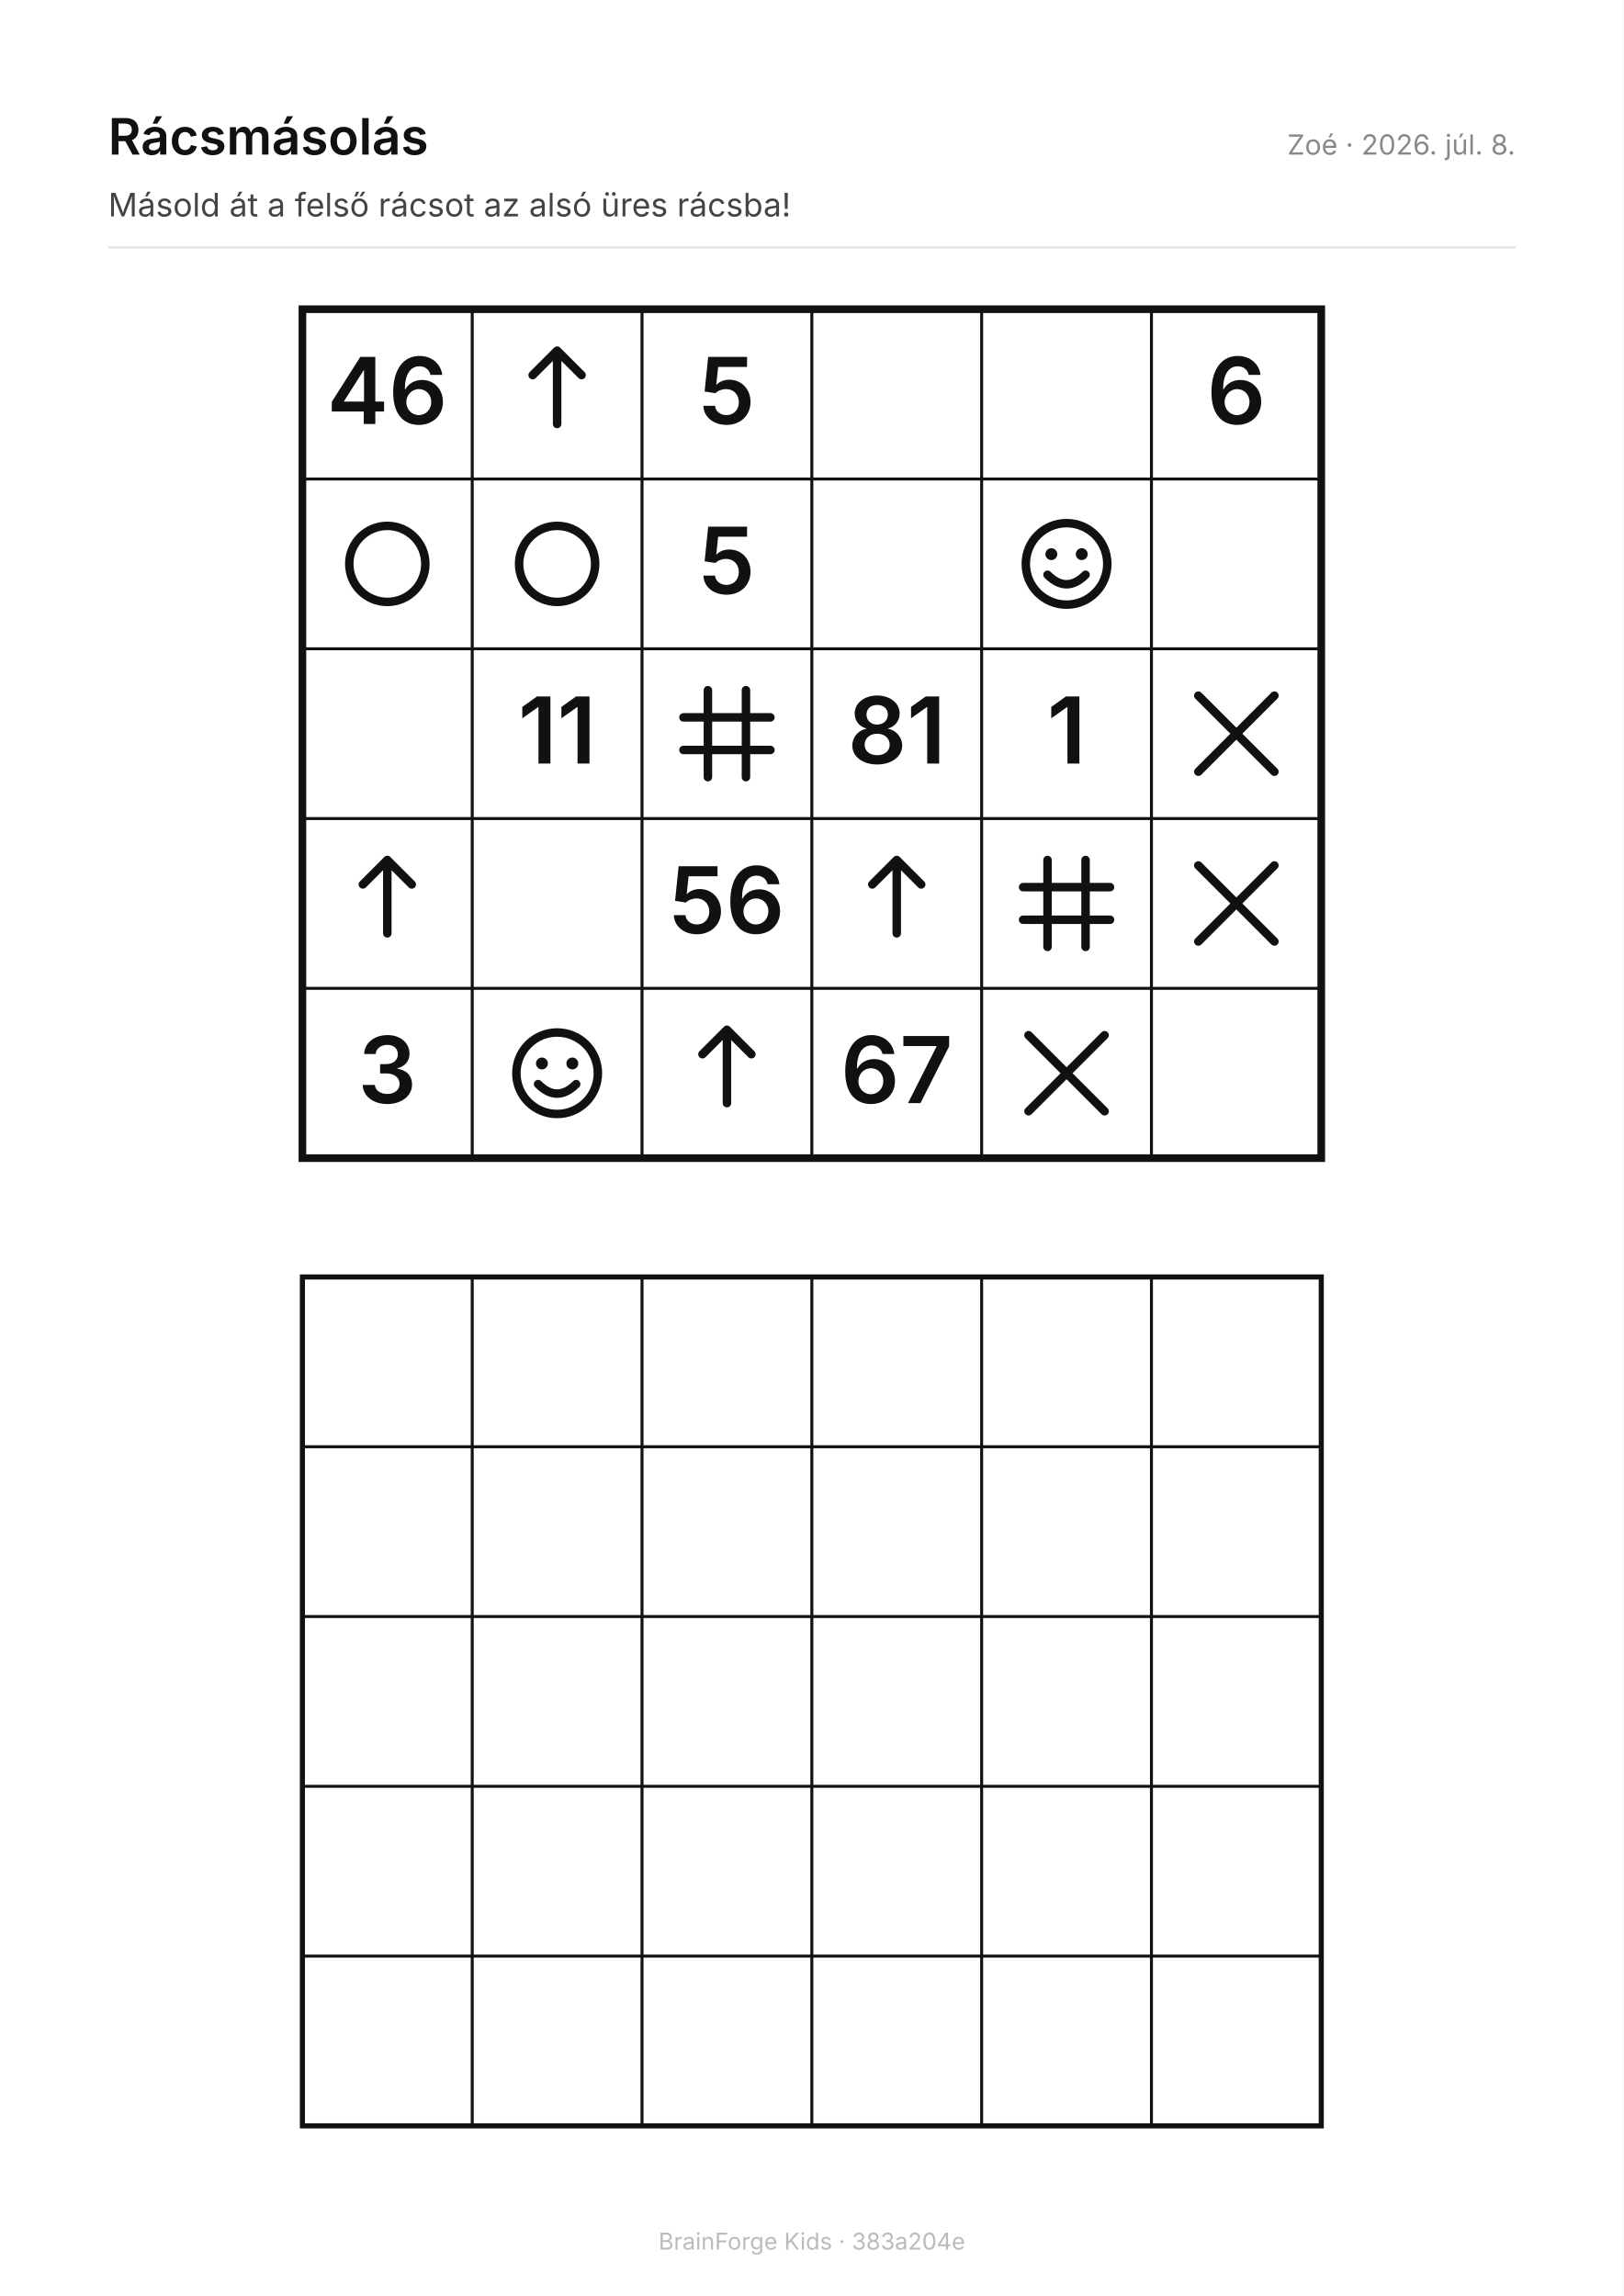
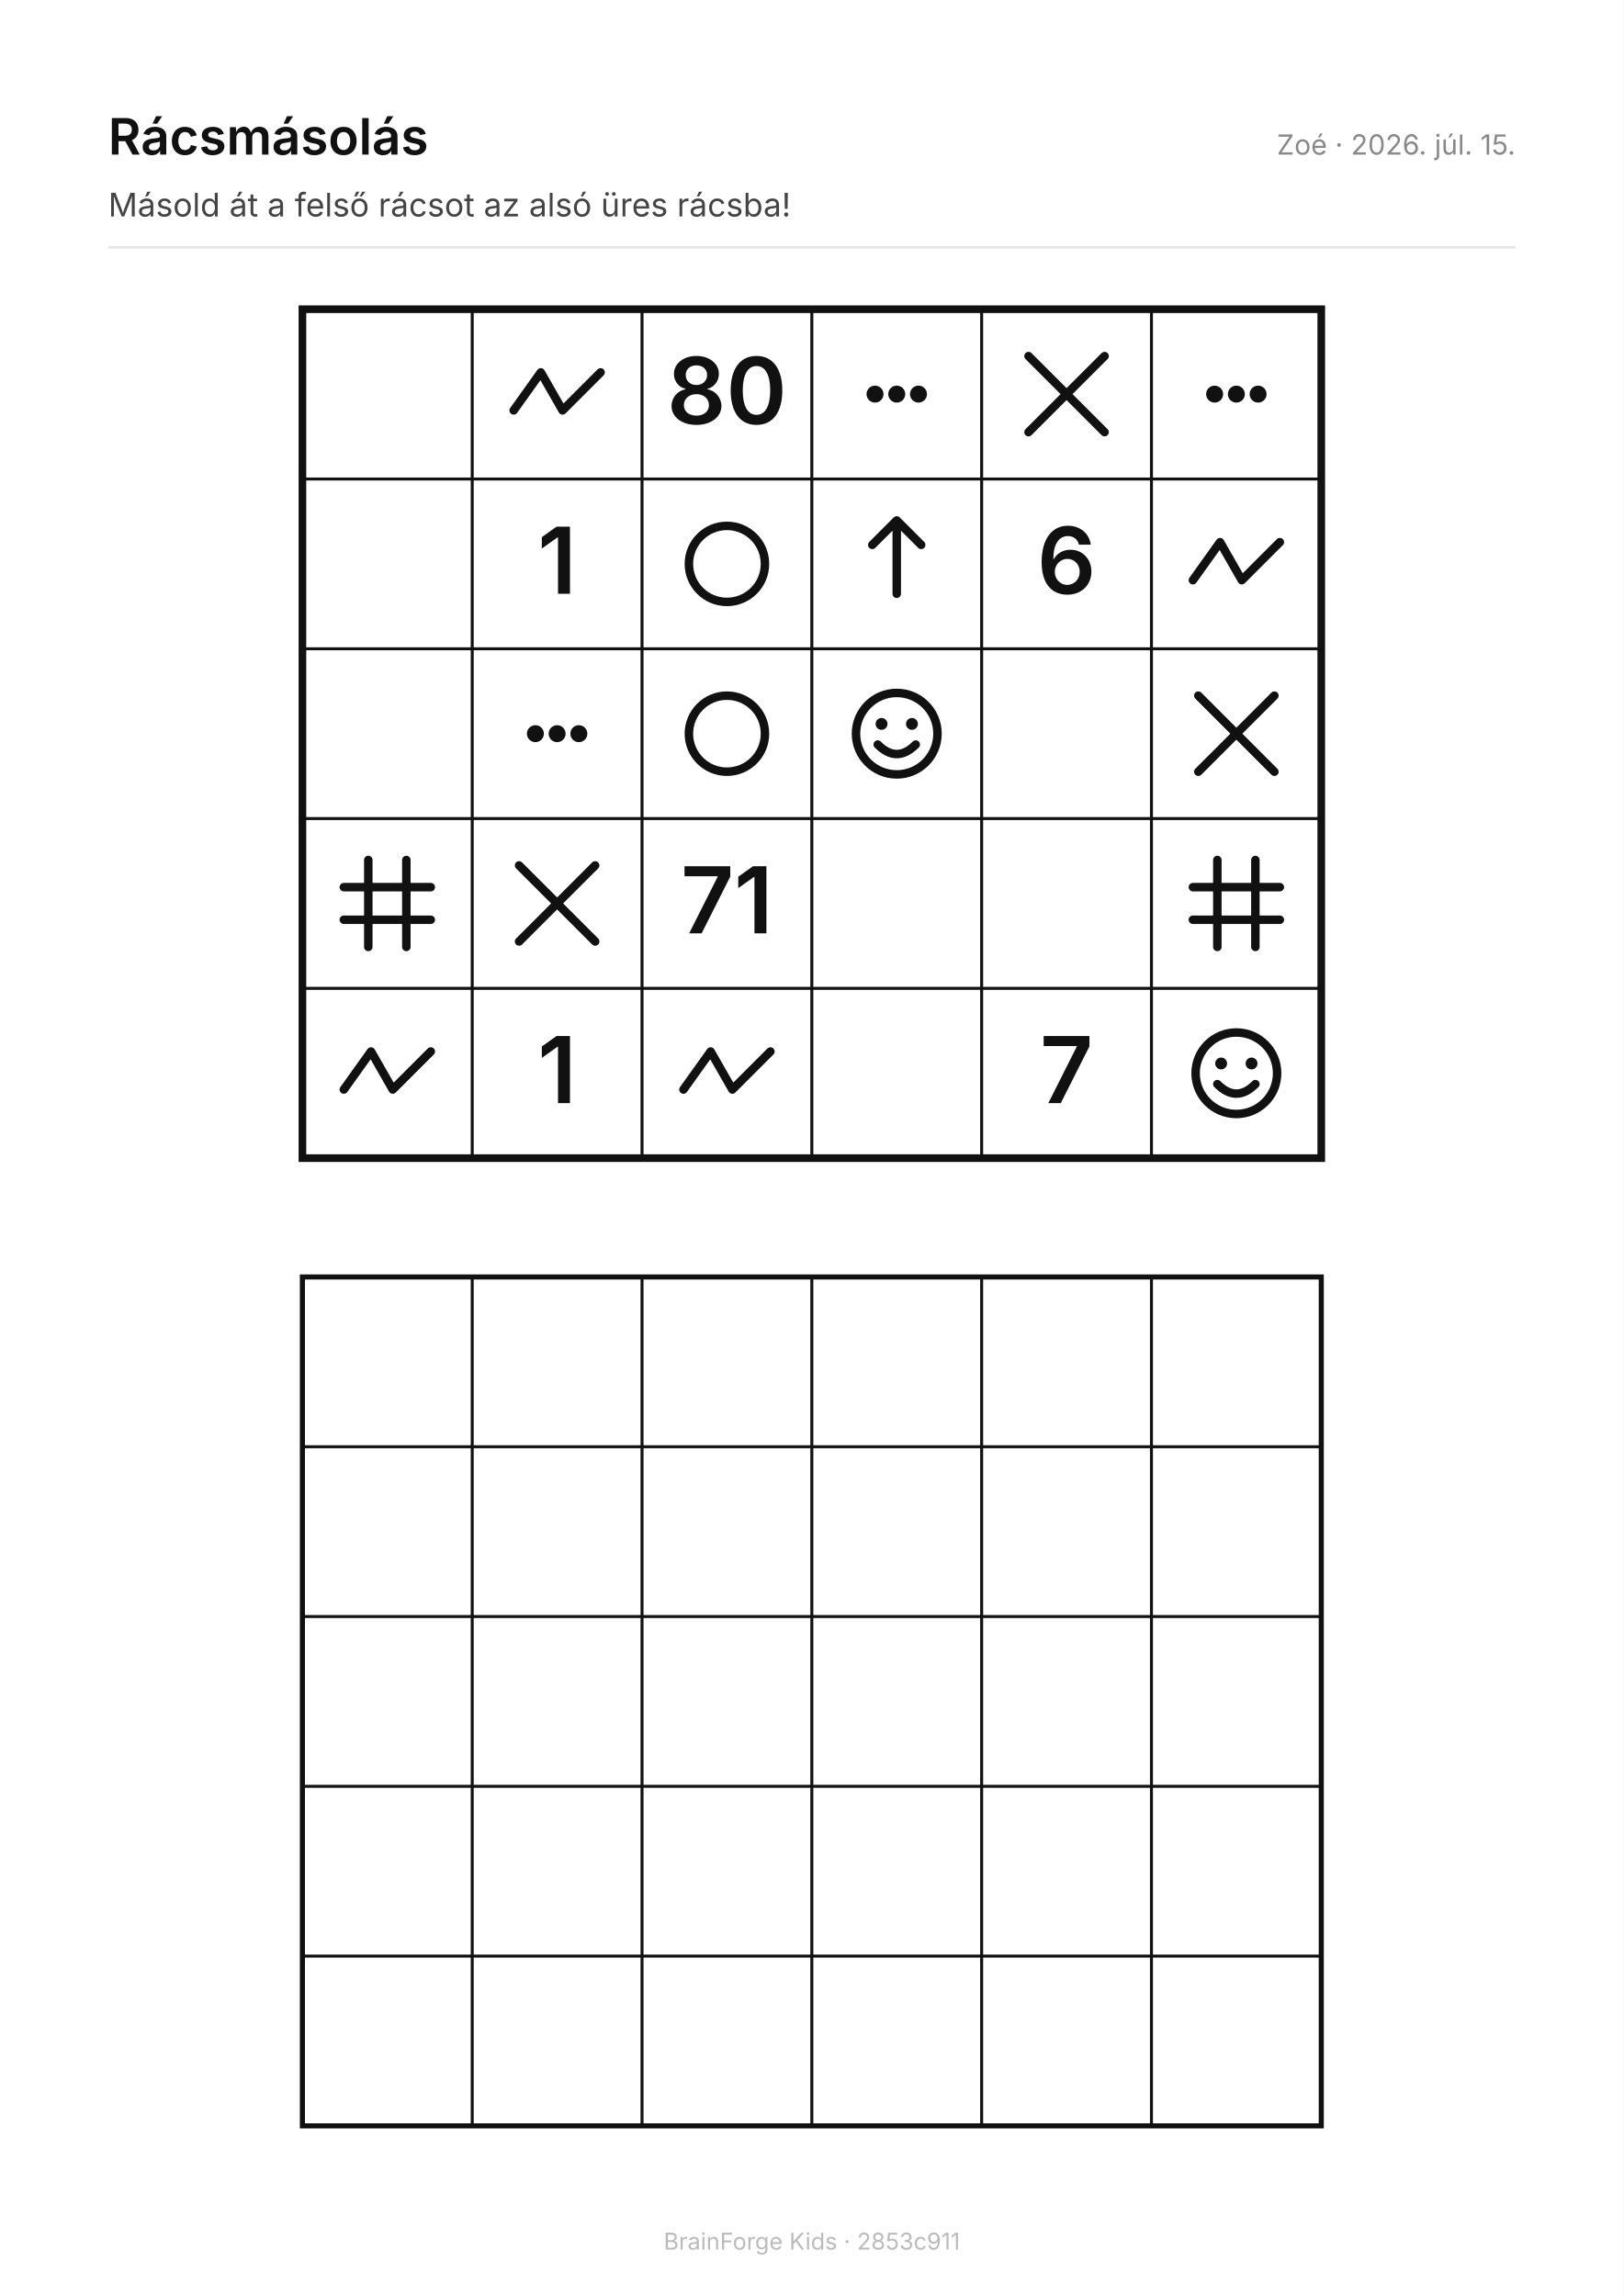
<svg xmlns="http://www.w3.org/2000/svg" width="210mm" height="297mm" viewBox="0 0 210 297" font-family="system-ui, -apple-system, sans-serif">
  <rect width="210" height="297" fill="#fff" />
  <text x="14" y="20" font-size="6.5" font-weight="600" fill="#111">Rácsmásolás</text>
-   <text x="196" y="20" font-size="3.6" fill="#888" text-anchor="end">Zoé  ·  2026. júl. 8.</text>
+   <text x="196" y="20" font-size="3.6" fill="#888" text-anchor="end">Zoé  ·  2026. júl. 15.</text>
  <text x="14" y="28" font-size="4.2" fill="#444">Másold át a felső rácsot az alsó üres rácsba!</text>
  <line x1="14" y1="32" x2="196" y2="32" stroke="#e5e5e5" stroke-width="0.3" />
  <g transform="translate(17.15 40.00) scale(1.0981)">
    <g>
      <rect x="20" y="0" width="120" height="100" fill="none" stroke="#111" stroke-width="0.90" />
      <path d="M 40 0 L 40 100" stroke="#111" stroke-width="0.35" fill="none" />
      <path d="M 60 0 L 60 100" stroke="#111" stroke-width="0.35" fill="none" />
      <path d="M 80 0 L 80 100" stroke="#111" stroke-width="0.35" fill="none" />
      <path d="M 100 0 L 100 100" stroke="#111" stroke-width="0.35" fill="none" />
      <path d="M 120 0 L 120 100" stroke="#111" stroke-width="0.35" fill="none" />
      <path d="M 20 20 L 140 20" stroke="#111" stroke-width="0.35" fill="none" />
      <path d="M 20 40 L 140 40" stroke="#111" stroke-width="0.35" fill="none" />
      <path d="M 20 60 L 140 60" stroke="#111" stroke-width="0.35" fill="none" />
      <path d="M 20 80 L 140 80" stroke="#111" stroke-width="0.35" fill="none" />
      <g>
-         <text x="50" y="53.52" font-size="10.88" font-weight="600" text-anchor="middle" fill="#111">11</text>
-         <path d="M 67.76 44.88 L 67.76 55.12 M 72.24 44.88 L 72.24 55.12 M 64.88 48.08 L 75.12 48.08 M 64.88 51.92 L 75.12 51.92" fill="none" stroke="#111" stroke-width="1" stroke-linejoin="round" stroke-linecap="round" />
-         <path d="M 90 73.52 L 90 64.88 M 87.12 67.76 L 90 64.88 L 92.88 67.76" fill="none" stroke="#111" stroke-width="1" stroke-linejoin="round" stroke-linecap="round" />
-         <text x="30" y="13.52" font-size="10.88" font-weight="600" text-anchor="middle" fill="#111">46</text>
-         <circle cx="50" cy="90" r="4.80" fill="none" stroke="#111" stroke-width="1" stroke-linejoin="round" stroke-linecap="round" />
-         <circle cx="48.21" cy="88.85" r="0.70" fill="#111" />
-         <circle cx="51.79" cy="88.85" r="0.70" fill="#111" />
-         <path d="M 47.76 91.28 Q 50 93.52 52.24 91.28" fill="none" stroke="#111" stroke-width="1" stroke-linejoin="round" stroke-linecap="round" />
-         <circle cx="110" cy="30" r="4.80" fill="none" stroke="#111" stroke-width="1" stroke-linejoin="round" stroke-linecap="round" />
-         <circle cx="108.21" cy="28.85" r="0.70" fill="#111" />
-         <circle cx="111.79" cy="28.85" r="0.70" fill="#111" />
-         <path d="M 107.76 31.28 Q 110 33.52 112.24 31.28" fill="none" stroke="#111" stroke-width="1" stroke-linejoin="round" stroke-linecap="round" />
-         <path d="M 107.76 64.88 L 107.76 75.12 M 112.24 64.88 L 112.24 75.12 M 104.88 68.08 L 115.12 68.08 M 104.88 71.92 L 115.12 71.92" fill="none" stroke="#111" stroke-width="1" stroke-linejoin="round" stroke-linecap="round" />
-         <text x="90" y="53.52" font-size="10.88" font-weight="600" text-anchor="middle" fill="#111">81</text>
-         <text x="30" y="93.52" font-size="10.88" font-weight="600" text-anchor="middle" fill="#111">3</text>
-         <path d="M 105.52 85.52 L 114.48 94.48 M 114.48 85.52 L 105.52 94.48" fill="none" stroke="#111" stroke-width="1" stroke-linejoin="round" stroke-linecap="round" />
-         <circle cx="30" cy="30" r="4.48" fill="none" stroke="#111" stroke-width="1" stroke-linejoin="round" stroke-linecap="round" />
-         <text x="70" y="73.52" font-size="10.88" font-weight="600" text-anchor="middle" fill="#111">56</text>
-         <text x="70" y="33.52" font-size="10.88" font-weight="600" text-anchor="middle" fill="#111">5</text>
-         <text x="110" y="53.52" font-size="10.88" font-weight="600" text-anchor="middle" fill="#111">1</text>
-         <path d="M 30 73.52 L 30 64.88 M 27.12 67.76 L 30 64.88 L 32.88 67.76" fill="none" stroke="#111" stroke-width="1" stroke-linejoin="round" stroke-linecap="round" />
-         <path d="M 125.52 65.52 L 134.48 74.48 M 134.48 65.52 L 125.52 74.48" fill="none" stroke="#111" stroke-width="1" stroke-linejoin="round" stroke-linecap="round" />
-         <circle cx="50" cy="30" r="4.48" fill="none" stroke="#111" stroke-width="1" stroke-linejoin="round" stroke-linecap="round" />
-         <path d="M 50 13.52 L 50 4.88 M 47.12 7.76 L 50 4.88 L 52.88 7.76" fill="none" stroke="#111" stroke-width="1" stroke-linejoin="round" stroke-linecap="round" />
-         <text x="130" y="13.52" font-size="10.88" font-weight="600" text-anchor="middle" fill="#111">6</text>
-         <text x="90" y="93.52" font-size="10.88" font-weight="600" text-anchor="middle" fill="#111">67</text>
+         <text x="50" y="33.52" font-size="10.88" font-weight="600" text-anchor="middle" fill="#111">1</text>
+         <path d="M 64.88 91.92 L 68.08 87.44 L 70.64 91.92 L 75.12 87.44" fill="none" stroke="#111" stroke-width="1" stroke-linejoin="round" stroke-linecap="round" />
+         <path d="M 105.52 5.52 L 114.48 14.48 M 114.48 5.52 L 105.52 14.48" fill="none" stroke="#111" stroke-width="1" stroke-linejoin="round" stroke-linecap="round" />
+         <circle cx="70" cy="30" r="4.48" fill="none" stroke="#111" stroke-width="1" stroke-linejoin="round" stroke-linecap="round" />
+         <circle cx="90" cy="50" r="4.80" fill="none" stroke="#111" stroke-width="1" stroke-linejoin="round" stroke-linecap="round" />
+         <circle cx="88.21" cy="48.85" r="0.70" fill="#111" />
+         <circle cx="91.79" cy="48.85" r="0.70" fill="#111" />
+         <path d="M 87.76 51.28 Q 90 53.52 92.24 51.28" fill="none" stroke="#111" stroke-width="1" stroke-linejoin="round" stroke-linecap="round" />
+         <path d="M 90 33.52 L 90 24.88 M 87.12 27.76 L 90 24.88 L 92.88 27.76" fill="none" stroke="#111" stroke-width="1" stroke-linejoin="round" stroke-linecap="round" />
+         <text x="110" y="93.52" font-size="10.88" font-weight="600" text-anchor="middle" fill="#111">7</text>
+         <circle cx="87.44" cy="10" r="1" fill="#111" />
+         <circle cx="90" cy="10" r="1" fill="#111" />
+         <circle cx="92.56" cy="10" r="1" fill="#111" />
+         <path d="M 127.76 64.88 L 127.76 75.12 M 132.24 64.88 L 132.24 75.12 M 124.88 68.08 L 135.12 68.08 M 124.88 71.92 L 135.12 71.92" fill="none" stroke="#111" stroke-width="1" stroke-linejoin="round" stroke-linecap="round" />
        <path d="M 125.52 45.52 L 134.48 54.48 M 134.48 45.52 L 125.52 54.48" fill="none" stroke="#111" stroke-width="1" stroke-linejoin="round" stroke-linecap="round" />
-         <path d="M 70 93.52 L 70 84.88 M 67.12 87.76 L 70 84.88 L 72.88 87.76" fill="none" stroke="#111" stroke-width="1" stroke-linejoin="round" stroke-linecap="round" />
-         <text x="70" y="13.52" font-size="10.88" font-weight="600" text-anchor="middle" fill="#111">5</text>
+         <text x="50" y="93.52" font-size="10.88" font-weight="600" text-anchor="middle" fill="#111">1</text>
+         <text x="110" y="33.52" font-size="10.88" font-weight="600" text-anchor="middle" fill="#111">6</text>
+         <path d="M 44.88 11.92 L 48.08 7.44 L 50.64 11.92 L 55.12 7.44" fill="none" stroke="#111" stroke-width="1" stroke-linejoin="round" stroke-linecap="round" />
+         <text x="70" y="13.52" font-size="10.88" font-weight="600" text-anchor="middle" fill="#111">80</text>
+         <path d="M 27.76 64.88 L 27.76 75.12 M 32.24 64.88 L 32.24 75.12 M 24.88 68.08 L 35.12 68.08 M 24.88 71.92 L 35.12 71.92" fill="none" stroke="#111" stroke-width="1" stroke-linejoin="round" stroke-linecap="round" />
+         <text x="70" y="73.52" font-size="10.88" font-weight="600" text-anchor="middle" fill="#111">71</text>
+         <circle cx="130" cy="90" r="4.80" fill="none" stroke="#111" stroke-width="1" stroke-linejoin="round" stroke-linecap="round" />
+         <circle cx="128.21" cy="88.85" r="0.70" fill="#111" />
+         <circle cx="131.79" cy="88.85" r="0.70" fill="#111" />
+         <path d="M 127.76 91.28 Q 130 93.52 132.24 91.28" fill="none" stroke="#111" stroke-width="1" stroke-linejoin="round" stroke-linecap="round" />
+         <circle cx="70" cy="50" r="4.48" fill="none" stroke="#111" stroke-width="1" stroke-linejoin="round" stroke-linecap="round" />
+         <path d="M 124.88 31.92 L 128.08 27.44 L 130.64 31.92 L 135.12 27.44" fill="none" stroke="#111" stroke-width="1" stroke-linejoin="round" stroke-linecap="round" />
+         <path d="M 45.52 65.52 L 54.48 74.48 M 54.48 65.52 L 45.52 74.48" fill="none" stroke="#111" stroke-width="1" stroke-linejoin="round" stroke-linecap="round" />
+         <circle cx="47.44" cy="50" r="1" fill="#111" />
+         <circle cx="50" cy="50" r="1" fill="#111" />
+         <circle cx="52.56" cy="50" r="1" fill="#111" />
+         <path d="M 24.88 91.92 L 28.08 87.44 L 30.64 91.92 L 35.12 87.44" fill="none" stroke="#111" stroke-width="1" stroke-linejoin="round" stroke-linecap="round" />
+         <circle cx="127.44" cy="10" r="1" fill="#111" />
+         <circle cx="130" cy="10" r="1" fill="#111" />
+         <circle cx="132.56" cy="10" r="1" fill="#111" />
      </g>
      <rect x="20" y="114" width="120" height="100" fill="none" stroke="#111" stroke-width="0.60" />
      <path d="M 40 114 L 40 214" stroke="#111" stroke-width="0.35" fill="none" />
      <path d="M 60 114 L 60 214" stroke="#111" stroke-width="0.35" fill="none" />
      <path d="M 80 114 L 80 214" stroke="#111" stroke-width="0.35" fill="none" />
      <path d="M 100 114 L 100 214" stroke="#111" stroke-width="0.35" fill="none" />
      <path d="M 120 114 L 120 214" stroke="#111" stroke-width="0.35" fill="none" />
      <path d="M 20 134 L 140 134" stroke="#111" stroke-width="0.35" fill="none" />
      <path d="M 20 154 L 140 154" stroke="#111" stroke-width="0.35" fill="none" />
      <path d="M 20 174 L 140 174" stroke="#111" stroke-width="0.35" fill="none" />
      <path d="M 20 194 L 140 194" stroke="#111" stroke-width="0.35" fill="none" />
    </g>
  </g>
-   <text x="105" y="291" font-size="3" fill="#bbb" text-anchor="middle">BrainForge Kids · 383a204e</text>
+   <text x="105" y="291" font-size="3" fill="#bbb" text-anchor="middle">BrainForge Kids · 2853c911</text>
</svg>
